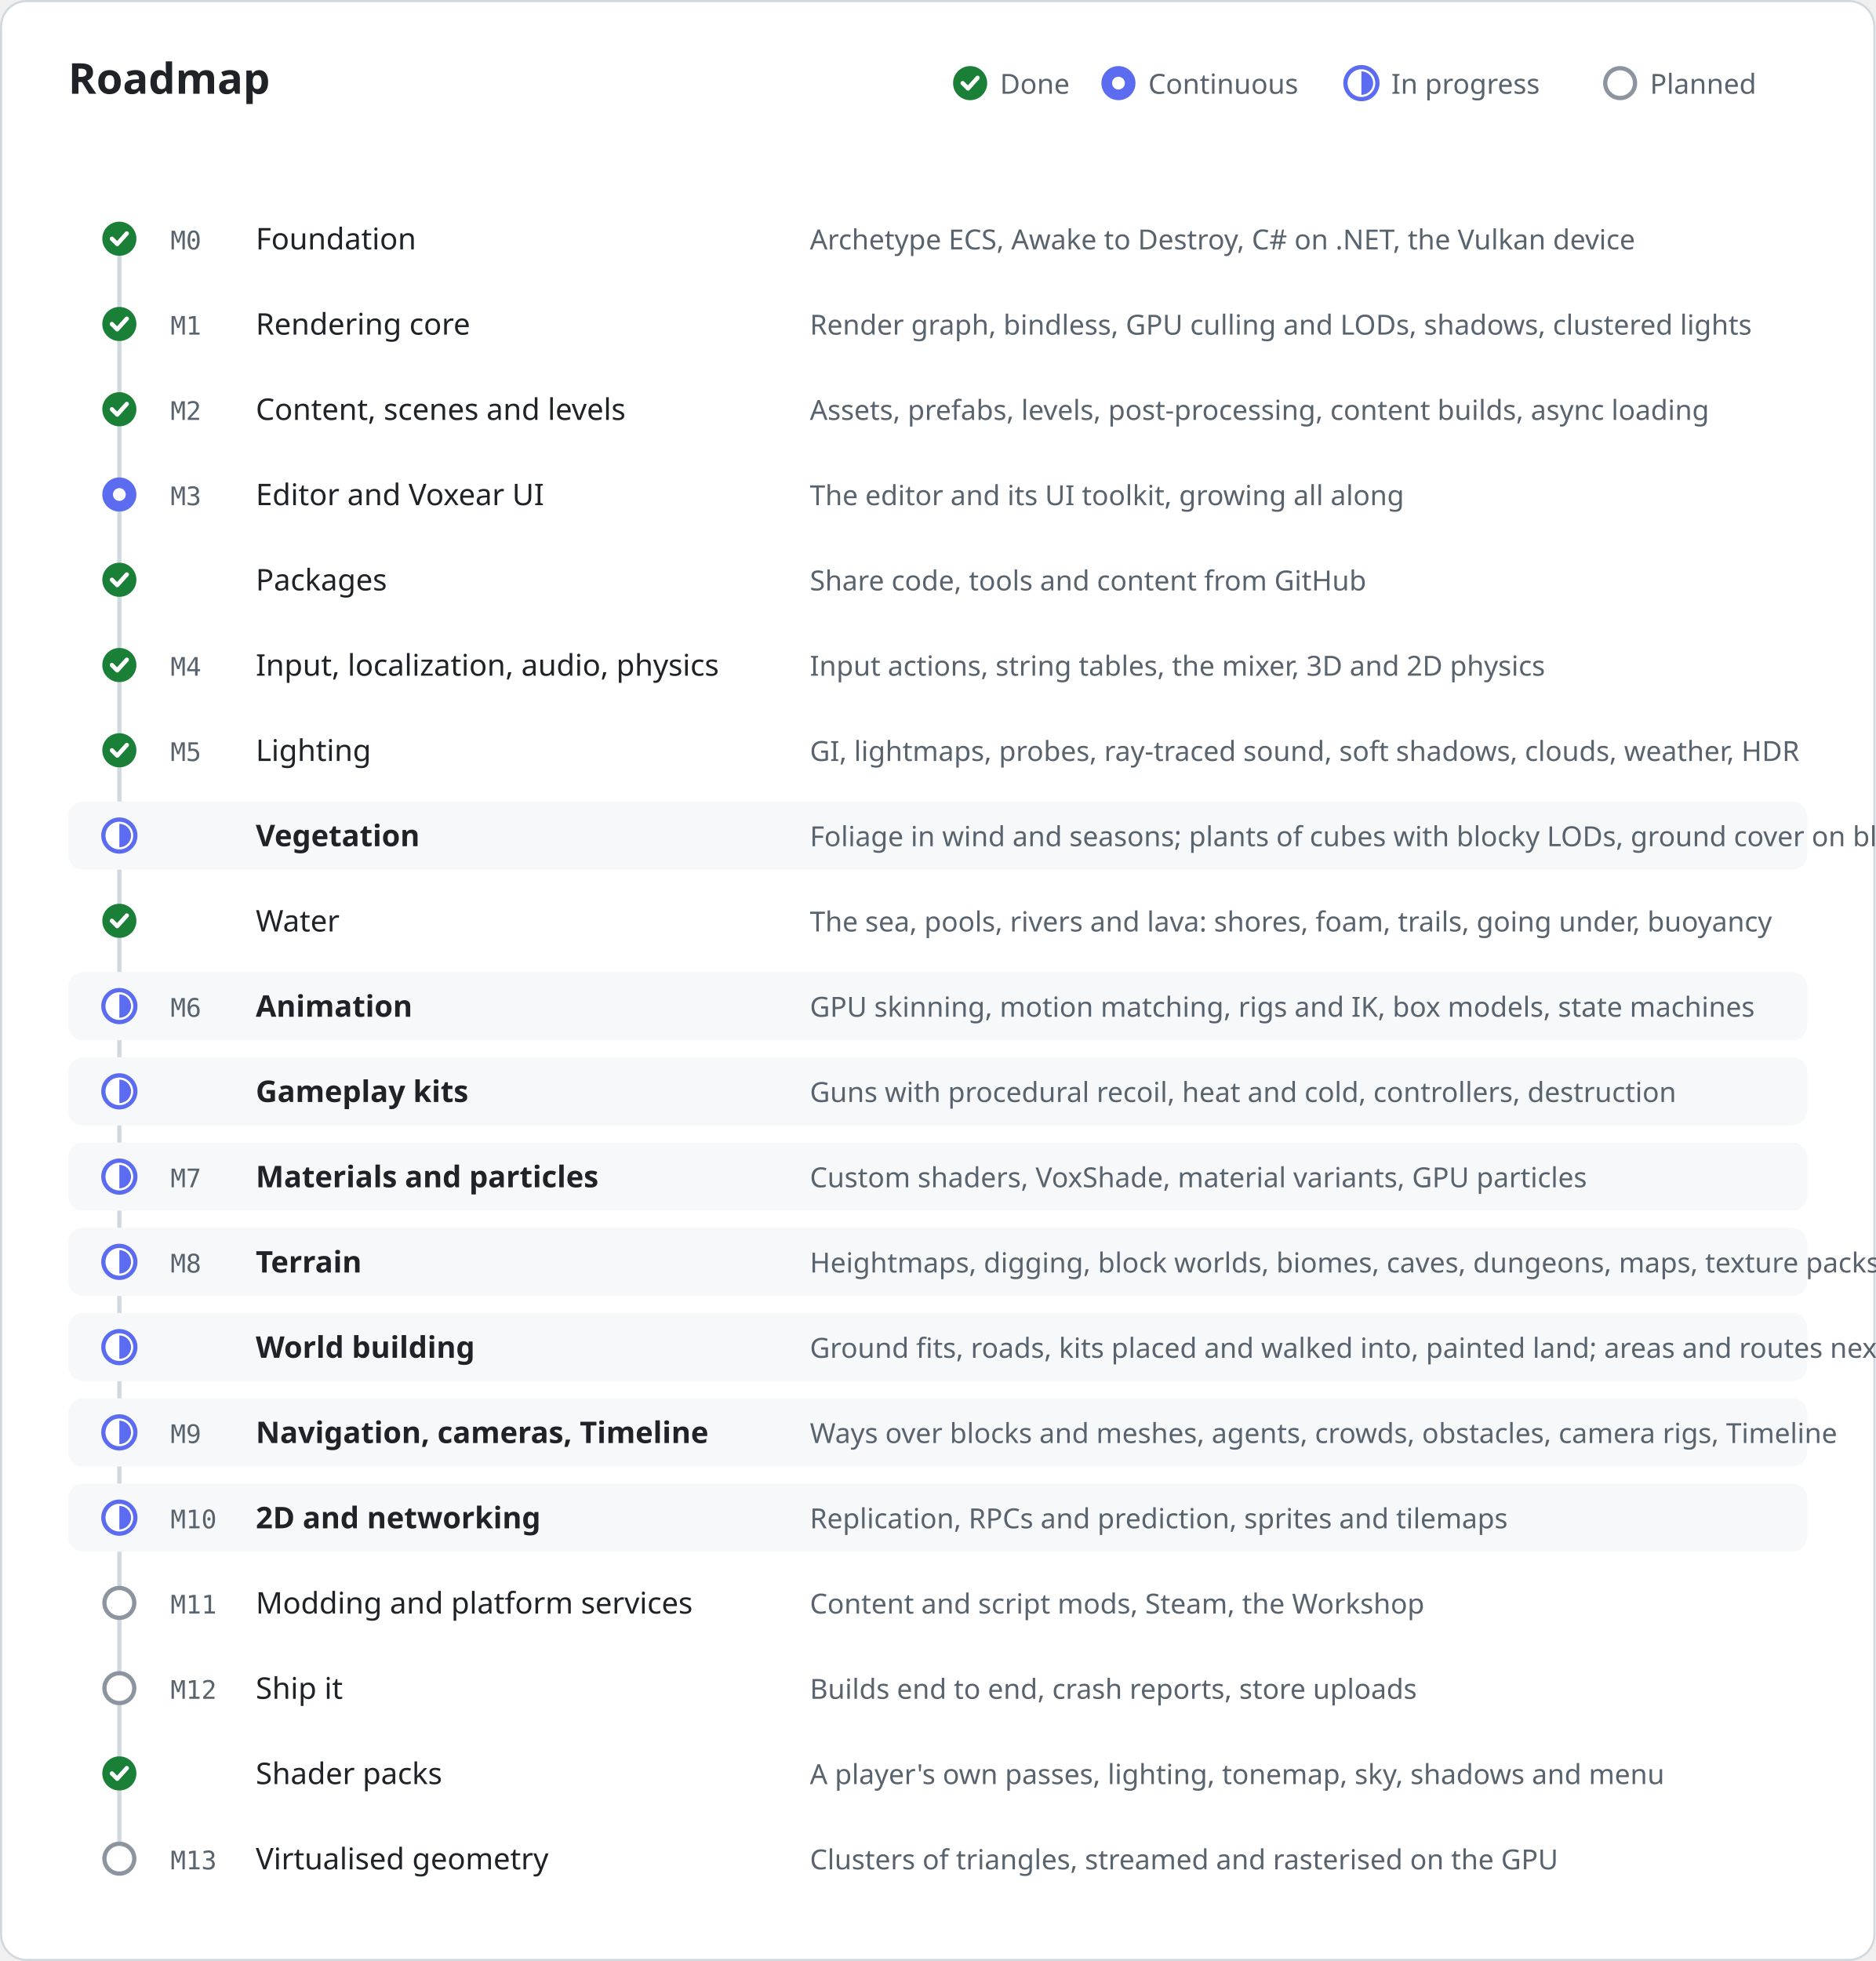
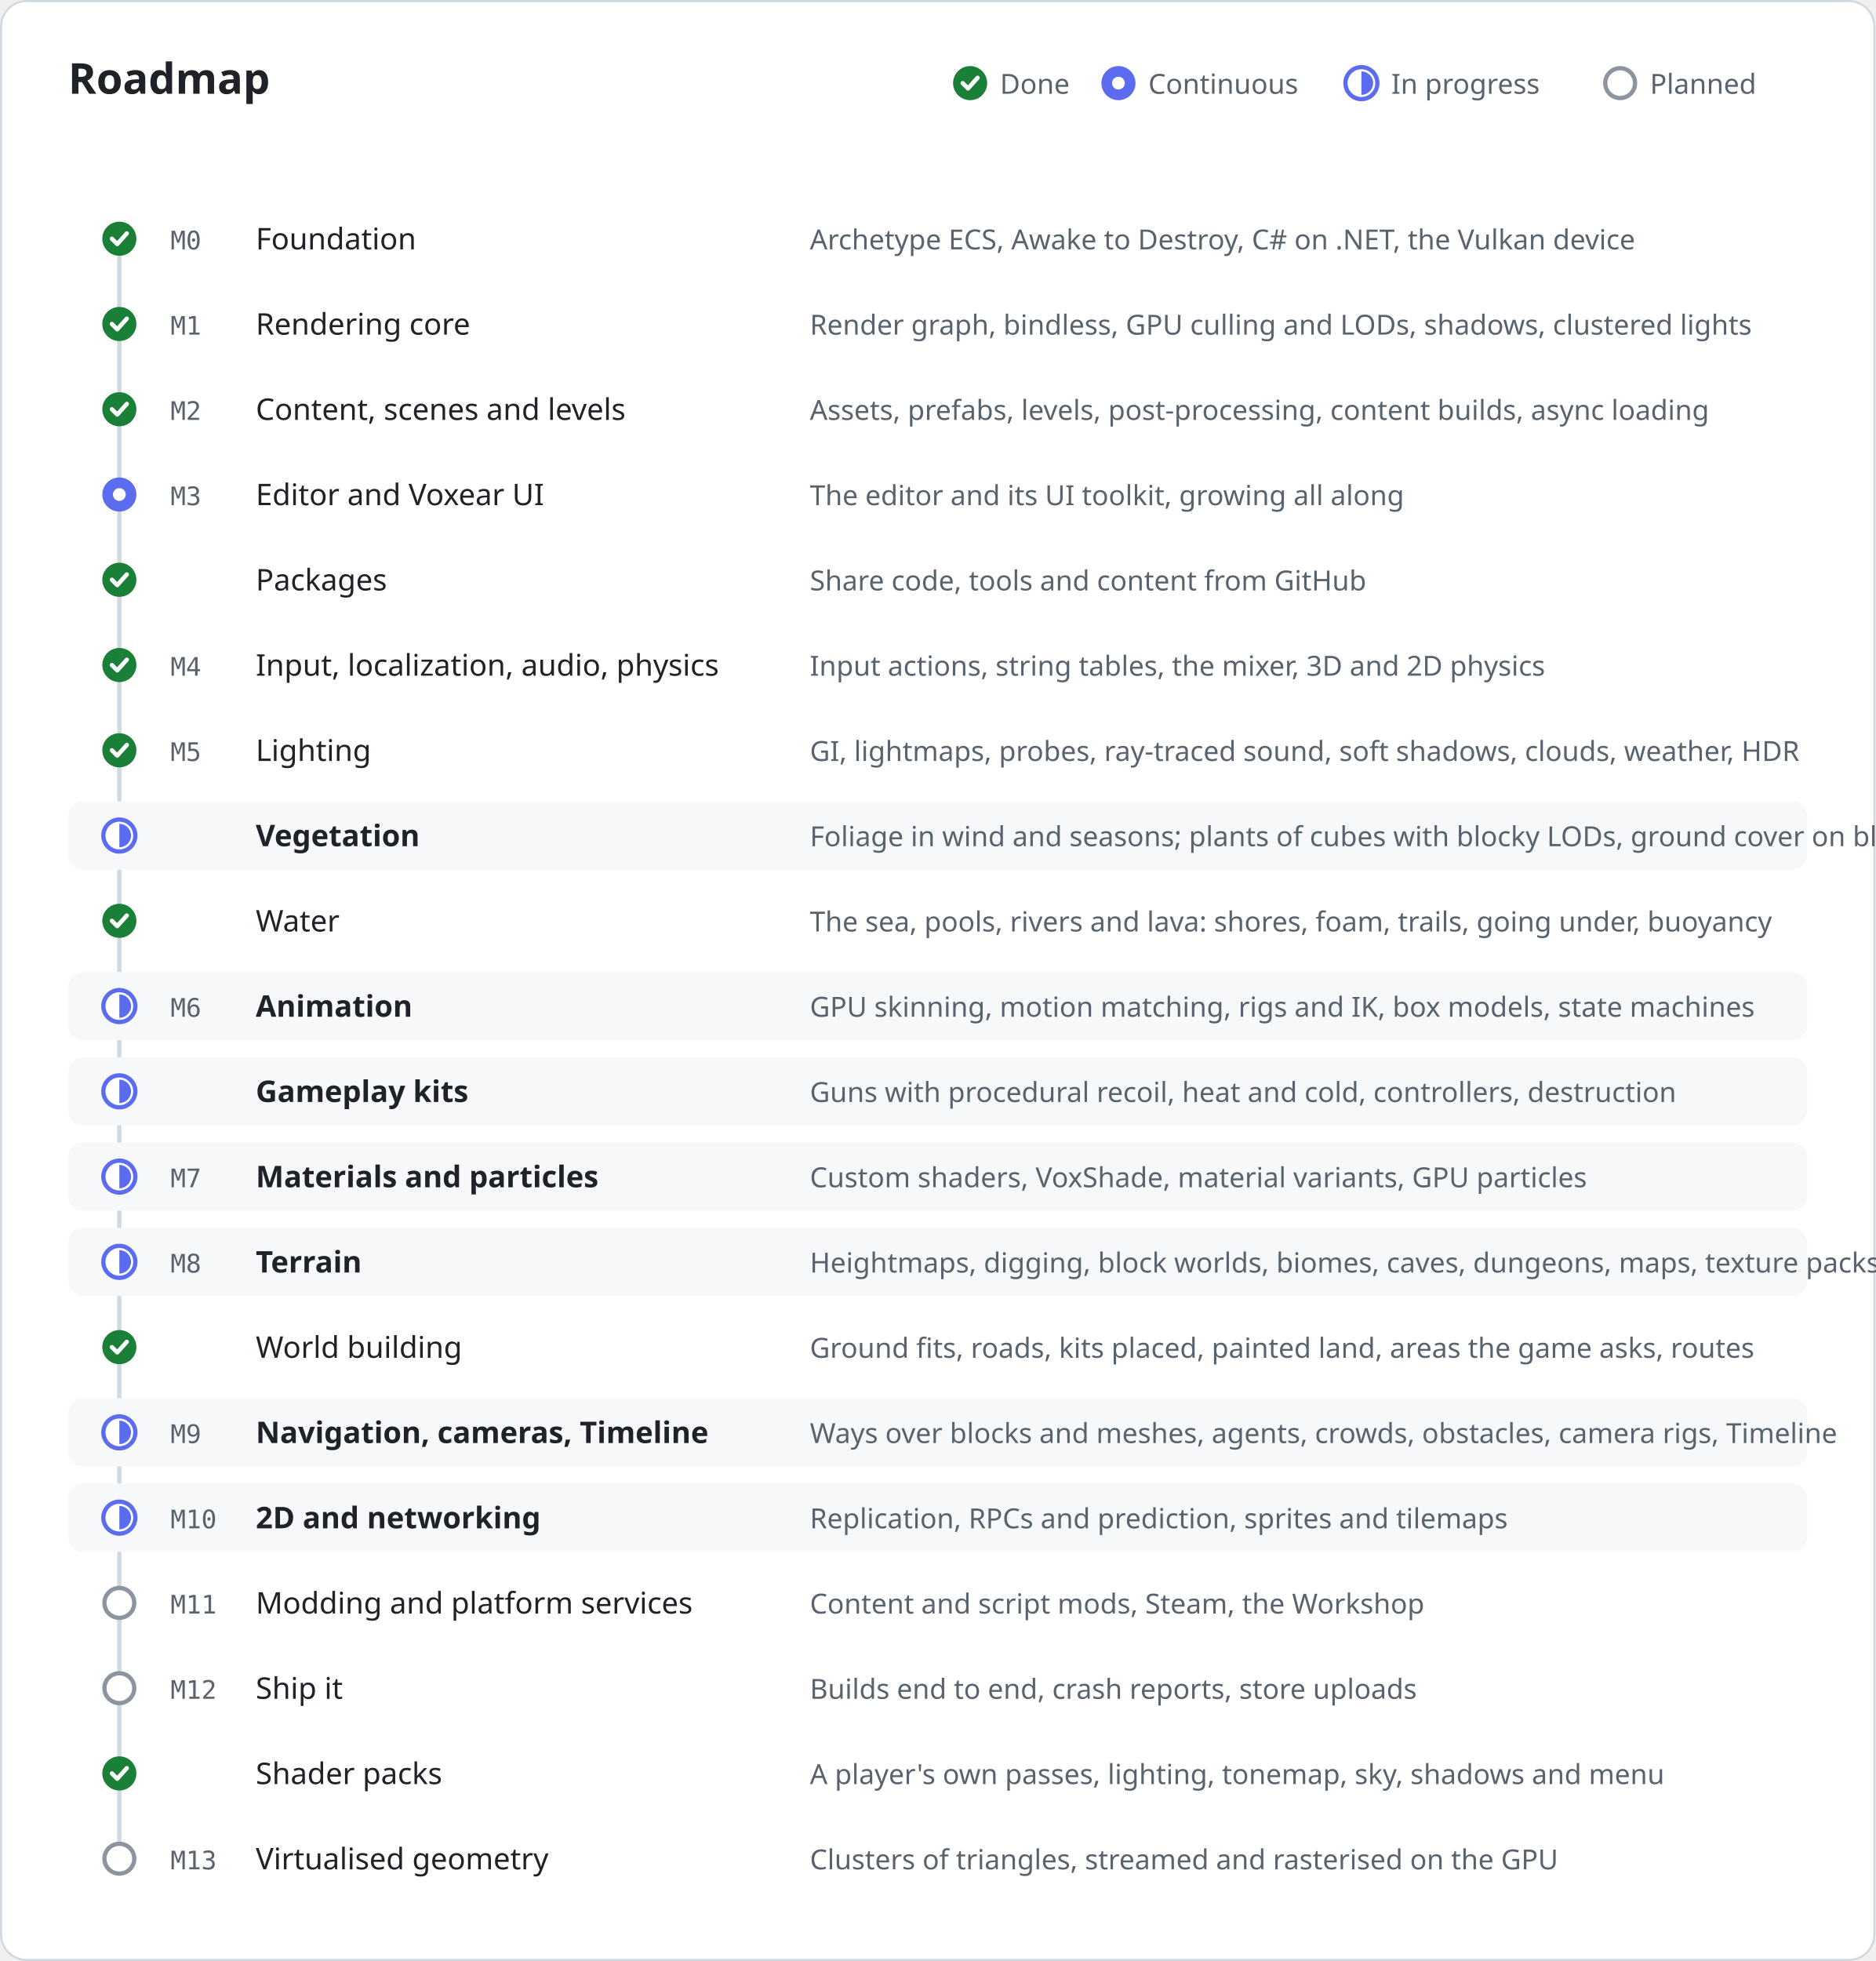
<svg xmlns="http://www.w3.org/2000/svg" width="880" height="920" viewBox="0 0 880 920" role="img" aria-label="Voxear roadmap">
  <rect x="0.5" y="0.5" width="879" height="919" rx="12" fill="#ffffff" stroke="#d1d9e0" />
  <text x="32" y="44" font-family="-apple-system, BlinkMacSystemFont, 'Segoe UI', 'Noto Sans', Helvetica, Arial, sans-serif" font-size="20" font-weight="600" fill="#1f2328">Roadmap</text>
  <circle cx="760.2" cy="39" r="7" fill="#ffffff" stroke="#8c959f" stroke-width="2" />
  <text x="774.2" y="44" font-family="-apple-system, BlinkMacSystemFont, 'Segoe UI', 'Noto Sans', Helvetica, Arial, sans-serif" font-size="13" fill="#59636e">Planned</text>
  <circle cx="638.8" cy="39" r="7.5" fill="#ffffff" stroke="#5b6cf0" stroke-width="2" />
  <path d="M638.8 33.5 a5.5 5.5 0 0 1 0 11 z" fill="#5b6cf0" />
  <text x="652.8" y="44" font-family="-apple-system, BlinkMacSystemFont, 'Segoe UI', 'Noto Sans', Helvetica, Arial, sans-serif" font-size="13" fill="#59636e">In progress</text>
  <circle cx="524.8" cy="39" r="8" fill="#5b6cf0" />
  <circle cx="524.8" cy="39" r="3" fill="#ffffff" />
  <text x="538.8" y="44" font-family="-apple-system, BlinkMacSystemFont, 'Segoe UI', 'Noto Sans', Helvetica, Arial, sans-serif" font-size="13" fill="#59636e">Continuous</text>
  <circle cx="455.2" cy="39" r="8" fill="#1a7f37" />
  <path d="M451.7 39 l2.5 2.5 l4.5-5" fill="none" stroke="#ffffff" stroke-width="2" stroke-linecap="round" stroke-linejoin="round" />
  <text x="469.2" y="44" font-family="-apple-system, BlinkMacSystemFont, 'Segoe UI', 'Noto Sans', Helvetica, Arial, sans-serif" font-size="13" fill="#59636e">Done</text>
  <line x1="56" y1="112" x2="56" y2="872" stroke="#d1d9e0" stroke-width="2" />
  <circle cx="56" cy="112" r="8" fill="#1a7f37" />
  <path d="M52.5 112 l2.5 2.5 l4.5-5" fill="none" stroke="#ffffff" stroke-width="2" stroke-linecap="round" stroke-linejoin="round" />
  <text x="80" y="117" font-family="ui-monospace, SFMono-Regular, 'SF Mono', Menlo, Consolas, monospace" font-size="12" fill="#59636e">M0</text>
  <text x="120" y="117" font-family="-apple-system, BlinkMacSystemFont, 'Segoe UI', 'Noto Sans', Helvetica, Arial, sans-serif" font-size="14" font-weight="500" fill="#1f2328">Foundation</text>
  <text x="380" y="117" font-family="-apple-system, BlinkMacSystemFont, 'Segoe UI', 'Noto Sans', Helvetica, Arial, sans-serif" font-size="13" fill="#59636e">Archetype ECS, Awake to Destroy, C# on .NET, the Vulkan device</text>
  <circle cx="56" cy="152" r="8" fill="#1a7f37" />
  <path d="M52.5 152 l2.5 2.5 l4.5-5" fill="none" stroke="#ffffff" stroke-width="2" stroke-linecap="round" stroke-linejoin="round" />
  <text x="80" y="157" font-family="ui-monospace, SFMono-Regular, 'SF Mono', Menlo, Consolas, monospace" font-size="12" fill="#59636e">M1</text>
  <text x="120" y="157" font-family="-apple-system, BlinkMacSystemFont, 'Segoe UI', 'Noto Sans', Helvetica, Arial, sans-serif" font-size="14" font-weight="500" fill="#1f2328">Rendering core</text>
  <text x="380" y="157" font-family="-apple-system, BlinkMacSystemFont, 'Segoe UI', 'Noto Sans', Helvetica, Arial, sans-serif" font-size="13" fill="#59636e">Render graph, bindless, GPU culling and LODs, shadows, clustered lights</text>
  <circle cx="56" cy="192" r="8" fill="#1a7f37" />
  <path d="M52.5 192 l2.5 2.5 l4.5-5" fill="none" stroke="#ffffff" stroke-width="2" stroke-linecap="round" stroke-linejoin="round" />
  <text x="80" y="197" font-family="ui-monospace, SFMono-Regular, 'SF Mono', Menlo, Consolas, monospace" font-size="12" fill="#59636e">M2</text>
  <text x="120" y="197" font-family="-apple-system, BlinkMacSystemFont, 'Segoe UI', 'Noto Sans', Helvetica, Arial, sans-serif" font-size="14" font-weight="500" fill="#1f2328">Content, scenes and levels</text>
  <text x="380" y="197" font-family="-apple-system, BlinkMacSystemFont, 'Segoe UI', 'Noto Sans', Helvetica, Arial, sans-serif" font-size="13" fill="#59636e">Assets, prefabs, levels, post-processing, content builds, async loading</text>
  <circle cx="56" cy="232" r="8" fill="#5b6cf0" />
  <circle cx="56" cy="232" r="3" fill="#ffffff" />
  <text x="80" y="237" font-family="ui-monospace, SFMono-Regular, 'SF Mono', Menlo, Consolas, monospace" font-size="12" fill="#59636e">M3</text>
  <text x="120" y="237" font-family="-apple-system, BlinkMacSystemFont, 'Segoe UI', 'Noto Sans', Helvetica, Arial, sans-serif" font-size="14" font-weight="500" fill="#1f2328">Editor and Voxear UI</text>
  <text x="380" y="237" font-family="-apple-system, BlinkMacSystemFont, 'Segoe UI', 'Noto Sans', Helvetica, Arial, sans-serif" font-size="13" fill="#59636e">The editor and its UI toolkit, growing all along</text>
  <circle cx="56" cy="272" r="8" fill="#1a7f37" />
  <path d="M52.5 272 l2.5 2.5 l4.5-5" fill="none" stroke="#ffffff" stroke-width="2" stroke-linecap="round" stroke-linejoin="round" />
  <text x="80" y="277" font-family="ui-monospace, SFMono-Regular, 'SF Mono', Menlo, Consolas, monospace" font-size="12" fill="#59636e" />
  <text x="120" y="277" font-family="-apple-system, BlinkMacSystemFont, 'Segoe UI', 'Noto Sans', Helvetica, Arial, sans-serif" font-size="14" font-weight="500" fill="#1f2328">Packages</text>
  <text x="380" y="277" font-family="-apple-system, BlinkMacSystemFont, 'Segoe UI', 'Noto Sans', Helvetica, Arial, sans-serif" font-size="13" fill="#59636e">Share code, tools and content from GitHub</text>
  <circle cx="56" cy="312" r="8" fill="#1a7f37" />
  <path d="M52.5 312 l2.5 2.5 l4.5-5" fill="none" stroke="#ffffff" stroke-width="2" stroke-linecap="round" stroke-linejoin="round" />
  <text x="80" y="317" font-family="ui-monospace, SFMono-Regular, 'SF Mono', Menlo, Consolas, monospace" font-size="12" fill="#59636e">M4</text>
  <text x="120" y="317" font-family="-apple-system, BlinkMacSystemFont, 'Segoe UI', 'Noto Sans', Helvetica, Arial, sans-serif" font-size="14" font-weight="500" fill="#1f2328">Input, localization, audio, physics</text>
  <text x="380" y="317" font-family="-apple-system, BlinkMacSystemFont, 'Segoe UI', 'Noto Sans', Helvetica, Arial, sans-serif" font-size="13" fill="#59636e">Input actions, string tables, the mixer, 3D and 2D physics</text>
  <circle cx="56" cy="352" r="8" fill="#1a7f37" />
  <path d="M52.5 352 l2.5 2.5 l4.5-5" fill="none" stroke="#ffffff" stroke-width="2" stroke-linecap="round" stroke-linejoin="round" />
  <text x="80" y="357" font-family="ui-monospace, SFMono-Regular, 'SF Mono', Menlo, Consolas, monospace" font-size="12" fill="#59636e">M5</text>
  <text x="120" y="357" font-family="-apple-system, BlinkMacSystemFont, 'Segoe UI', 'Noto Sans', Helvetica, Arial, sans-serif" font-size="14" font-weight="500" fill="#1f2328">Lighting</text>
  <text x="380" y="357" font-family="-apple-system, BlinkMacSystemFont, 'Segoe UI', 'Noto Sans', Helvetica, Arial, sans-serif" font-size="13" fill="#59636e">GI, lightmaps, probes, ray-traced sound, soft shadows, clouds, weather, HDR</text>
  <rect x="32" y="376" width="816" height="32" rx="7" fill="#f6f8fa" />
  <circle cx="56" cy="392" r="7.5" fill="#ffffff" stroke="#5b6cf0" stroke-width="2" />
  <path d="M56 386.5 a5.5 5.5 0 0 1 0 11 z" fill="#5b6cf0" />
  <text x="80" y="397" font-family="ui-monospace, SFMono-Regular, 'SF Mono', Menlo, Consolas, monospace" font-size="12" fill="#59636e" />
  <text x="120" y="397" font-family="-apple-system, BlinkMacSystemFont, 'Segoe UI', 'Noto Sans', Helvetica, Arial, sans-serif" font-size="14" font-weight="600" fill="#1f2328">Vegetation</text>
  <text x="380" y="397" font-family="-apple-system, BlinkMacSystemFont, 'Segoe UI', 'Noto Sans', Helvetica, Arial, sans-serif" font-size="13" fill="#59636e">Foliage in wind and seasons; plants of cubes with blocky LODs, ground cover on blocks</text>
  <circle cx="56" cy="432" r="8" fill="#1a7f37" />
  <path d="M52.5 432 l2.5 2.5 l4.5-5" fill="none" stroke="#ffffff" stroke-width="2" stroke-linecap="round" stroke-linejoin="round" />
  <text x="80" y="437" font-family="ui-monospace, SFMono-Regular, 'SF Mono', Menlo, Consolas, monospace" font-size="12" fill="#59636e" />
  <text x="120" y="437" font-family="-apple-system, BlinkMacSystemFont, 'Segoe UI', 'Noto Sans', Helvetica, Arial, sans-serif" font-size="14" font-weight="500" fill="#1f2328">Water</text>
  <text x="380" y="437" font-family="-apple-system, BlinkMacSystemFont, 'Segoe UI', 'Noto Sans', Helvetica, Arial, sans-serif" font-size="13" fill="#59636e">The sea, pools, rivers and lava: shores, foam, trails, going under, buoyancy</text>
  <rect x="32" y="456" width="816" height="32" rx="7" fill="#f6f8fa" />
  <circle cx="56" cy="472" r="7.5" fill="#ffffff" stroke="#5b6cf0" stroke-width="2" />
  <path d="M56 466.5 a5.5 5.5 0 0 1 0 11 z" fill="#5b6cf0" />
  <text x="80" y="477" font-family="ui-monospace, SFMono-Regular, 'SF Mono', Menlo, Consolas, monospace" font-size="12" fill="#59636e">M6</text>
  <text x="120" y="477" font-family="-apple-system, BlinkMacSystemFont, 'Segoe UI', 'Noto Sans', Helvetica, Arial, sans-serif" font-size="14" font-weight="600" fill="#1f2328">Animation</text>
  <text x="380" y="477" font-family="-apple-system, BlinkMacSystemFont, 'Segoe UI', 'Noto Sans', Helvetica, Arial, sans-serif" font-size="13" fill="#59636e">GPU skinning, motion matching, rigs and IK, box models, state machines</text>
  <rect x="32" y="496" width="816" height="32" rx="7" fill="#f6f8fa" />
  <circle cx="56" cy="512" r="7.5" fill="#ffffff" stroke="#5b6cf0" stroke-width="2" />
  <path d="M56 506.5 a5.5 5.5 0 0 1 0 11 z" fill="#5b6cf0" />
  <text x="80" y="517" font-family="ui-monospace, SFMono-Regular, 'SF Mono', Menlo, Consolas, monospace" font-size="12" fill="#59636e" />
  <text x="120" y="517" font-family="-apple-system, BlinkMacSystemFont, 'Segoe UI', 'Noto Sans', Helvetica, Arial, sans-serif" font-size="14" font-weight="600" fill="#1f2328">Gameplay kits</text>
  <text x="380" y="517" font-family="-apple-system, BlinkMacSystemFont, 'Segoe UI', 'Noto Sans', Helvetica, Arial, sans-serif" font-size="13" fill="#59636e">Guns with procedural recoil, heat and cold, controllers, destruction</text>
  <rect x="32" y="536" width="816" height="32" rx="7" fill="#f6f8fa" />
  <circle cx="56" cy="552" r="7.5" fill="#ffffff" stroke="#5b6cf0" stroke-width="2" />
  <path d="M56 546.5 a5.5 5.5 0 0 1 0 11 z" fill="#5b6cf0" />
  <text x="80" y="557" font-family="ui-monospace, SFMono-Regular, 'SF Mono', Menlo, Consolas, monospace" font-size="12" fill="#59636e">M7</text>
  <text x="120" y="557" font-family="-apple-system, BlinkMacSystemFont, 'Segoe UI', 'Noto Sans', Helvetica, Arial, sans-serif" font-size="14" font-weight="600" fill="#1f2328">Materials and particles</text>
  <text x="380" y="557" font-family="-apple-system, BlinkMacSystemFont, 'Segoe UI', 'Noto Sans', Helvetica, Arial, sans-serif" font-size="13" fill="#59636e">Custom shaders, VoxShade, material variants, GPU particles</text>
  <rect x="32" y="576" width="816" height="32" rx="7" fill="#f6f8fa" />
  <circle cx="56" cy="592" r="7.5" fill="#ffffff" stroke="#5b6cf0" stroke-width="2" />
  <path d="M56 586.5 a5.5 5.5 0 0 1 0 11 z" fill="#5b6cf0" />
  <text x="80" y="597" font-family="ui-monospace, SFMono-Regular, 'SF Mono', Menlo, Consolas, monospace" font-size="12" fill="#59636e">M8</text>
  <text x="120" y="597" font-family="-apple-system, BlinkMacSystemFont, 'Segoe UI', 'Noto Sans', Helvetica, Arial, sans-serif" font-size="14" font-weight="600" fill="#1f2328">Terrain</text>
  <text x="380" y="597" font-family="-apple-system, BlinkMacSystemFont, 'Segoe UI', 'Noto Sans', Helvetica, Arial, sans-serif" font-size="13" fill="#59636e">Heightmaps, digging, block worlds, biomes, caves, dungeons, maps, texture packs</text>
-   <rect x="32" y="616" width="816" height="32" rx="7" fill="#f6f8fa" />
-   <circle cx="56" cy="632" r="7.5" fill="#ffffff" stroke="#5b6cf0" stroke-width="2" />
-   <path d="M56 626.5 a5.5 5.5 0 0 1 0 11 z" fill="#5b6cf0" />
+   <circle cx="56" cy="632" r="8" fill="#1a7f37" />
+   <path d="M52.5 632 l2.5 2.5 l4.5-5" fill="none" stroke="#ffffff" stroke-width="2" stroke-linecap="round" stroke-linejoin="round" />
  <text x="80" y="637" font-family="ui-monospace, SFMono-Regular, 'SF Mono', Menlo, Consolas, monospace" font-size="12" fill="#59636e" />
-   <text x="120" y="637" font-family="-apple-system, BlinkMacSystemFont, 'Segoe UI', 'Noto Sans', Helvetica, Arial, sans-serif" font-size="14" font-weight="600" fill="#1f2328">World building</text>
-   <text x="380" y="637" font-family="-apple-system, BlinkMacSystemFont, 'Segoe UI', 'Noto Sans', Helvetica, Arial, sans-serif" font-size="13" fill="#59636e">Ground fits, roads, kits placed and walked into, painted land; areas and routes next</text>
+   <text x="120" y="637" font-family="-apple-system, BlinkMacSystemFont, 'Segoe UI', 'Noto Sans', Helvetica, Arial, sans-serif" font-size="14" font-weight="500" fill="#1f2328">World building</text>
+   <text x="380" y="637" font-family="-apple-system, BlinkMacSystemFont, 'Segoe UI', 'Noto Sans', Helvetica, Arial, sans-serif" font-size="13" fill="#59636e">Ground fits, roads, kits placed, painted land, areas the game asks, routes</text>
  <rect x="32" y="656" width="816" height="32" rx="7" fill="#f6f8fa" />
  <circle cx="56" cy="672" r="7.5" fill="#ffffff" stroke="#5b6cf0" stroke-width="2" />
  <path d="M56 666.5 a5.5 5.5 0 0 1 0 11 z" fill="#5b6cf0" />
  <text x="80" y="677" font-family="ui-monospace, SFMono-Regular, 'SF Mono', Menlo, Consolas, monospace" font-size="12" fill="#59636e">M9</text>
  <text x="120" y="677" font-family="-apple-system, BlinkMacSystemFont, 'Segoe UI', 'Noto Sans', Helvetica, Arial, sans-serif" font-size="14" font-weight="600" fill="#1f2328">Navigation, cameras, Timeline</text>
  <text x="380" y="677" font-family="-apple-system, BlinkMacSystemFont, 'Segoe UI', 'Noto Sans', Helvetica, Arial, sans-serif" font-size="13" fill="#59636e">Ways over blocks and meshes, agents, crowds, obstacles, camera rigs, Timeline</text>
  <rect x="32" y="696" width="816" height="32" rx="7" fill="#f6f8fa" />
  <circle cx="56" cy="712" r="7.5" fill="#ffffff" stroke="#5b6cf0" stroke-width="2" />
  <path d="M56 706.5 a5.5 5.5 0 0 1 0 11 z" fill="#5b6cf0" />
  <text x="80" y="717" font-family="ui-monospace, SFMono-Regular, 'SF Mono', Menlo, Consolas, monospace" font-size="12" fill="#59636e">M10</text>
  <text x="120" y="717" font-family="-apple-system, BlinkMacSystemFont, 'Segoe UI', 'Noto Sans', Helvetica, Arial, sans-serif" font-size="14" font-weight="600" fill="#1f2328">2D and networking</text>
  <text x="380" y="717" font-family="-apple-system, BlinkMacSystemFont, 'Segoe UI', 'Noto Sans', Helvetica, Arial, sans-serif" font-size="13" fill="#59636e">Replication, RPCs and prediction, sprites and tilemaps</text>
  <circle cx="56" cy="752" r="7" fill="#ffffff" stroke="#8c959f" stroke-width="2" />
  <text x="80" y="757" font-family="ui-monospace, SFMono-Regular, 'SF Mono', Menlo, Consolas, monospace" font-size="12" fill="#59636e">M11</text>
  <text x="120" y="757" font-family="-apple-system, BlinkMacSystemFont, 'Segoe UI', 'Noto Sans', Helvetica, Arial, sans-serif" font-size="14" font-weight="500" fill="#1f2328">Modding and platform services</text>
  <text x="380" y="757" font-family="-apple-system, BlinkMacSystemFont, 'Segoe UI', 'Noto Sans', Helvetica, Arial, sans-serif" font-size="13" fill="#59636e">Content and script mods, Steam, the Workshop</text>
  <circle cx="56" cy="792" r="7" fill="#ffffff" stroke="#8c959f" stroke-width="2" />
  <text x="80" y="797" font-family="ui-monospace, SFMono-Regular, 'SF Mono', Menlo, Consolas, monospace" font-size="12" fill="#59636e">M12</text>
  <text x="120" y="797" font-family="-apple-system, BlinkMacSystemFont, 'Segoe UI', 'Noto Sans', Helvetica, Arial, sans-serif" font-size="14" font-weight="500" fill="#1f2328">Ship it</text>
  <text x="380" y="797" font-family="-apple-system, BlinkMacSystemFont, 'Segoe UI', 'Noto Sans', Helvetica, Arial, sans-serif" font-size="13" fill="#59636e">Builds end to end, crash reports, store uploads</text>
  <circle cx="56" cy="832" r="8" fill="#1a7f37" />
  <path d="M52.5 832 l2.5 2.5 l4.5-5" fill="none" stroke="#ffffff" stroke-width="2" stroke-linecap="round" stroke-linejoin="round" />
  <text x="80" y="837" font-family="ui-monospace, SFMono-Regular, 'SF Mono', Menlo, Consolas, monospace" font-size="12" fill="#59636e" />
  <text x="120" y="837" font-family="-apple-system, BlinkMacSystemFont, 'Segoe UI', 'Noto Sans', Helvetica, Arial, sans-serif" font-size="14" font-weight="500" fill="#1f2328">Shader packs</text>
  <text x="380" y="837" font-family="-apple-system, BlinkMacSystemFont, 'Segoe UI', 'Noto Sans', Helvetica, Arial, sans-serif" font-size="13" fill="#59636e">A player's own passes, lighting, tonemap, sky, shadows and menu</text>
  <circle cx="56" cy="872" r="7" fill="#ffffff" stroke="#8c959f" stroke-width="2" />
  <text x="80" y="877" font-family="ui-monospace, SFMono-Regular, 'SF Mono', Menlo, Consolas, monospace" font-size="12" fill="#59636e">M13</text>
  <text x="120" y="877" font-family="-apple-system, BlinkMacSystemFont, 'Segoe UI', 'Noto Sans', Helvetica, Arial, sans-serif" font-size="14" font-weight="500" fill="#1f2328">Virtualised geometry</text>
  <text x="380" y="877" font-family="-apple-system, BlinkMacSystemFont, 'Segoe UI', 'Noto Sans', Helvetica, Arial, sans-serif" font-size="13" fill="#59636e">Clusters of triangles, streamed and rasterised on the GPU</text>
</svg>
